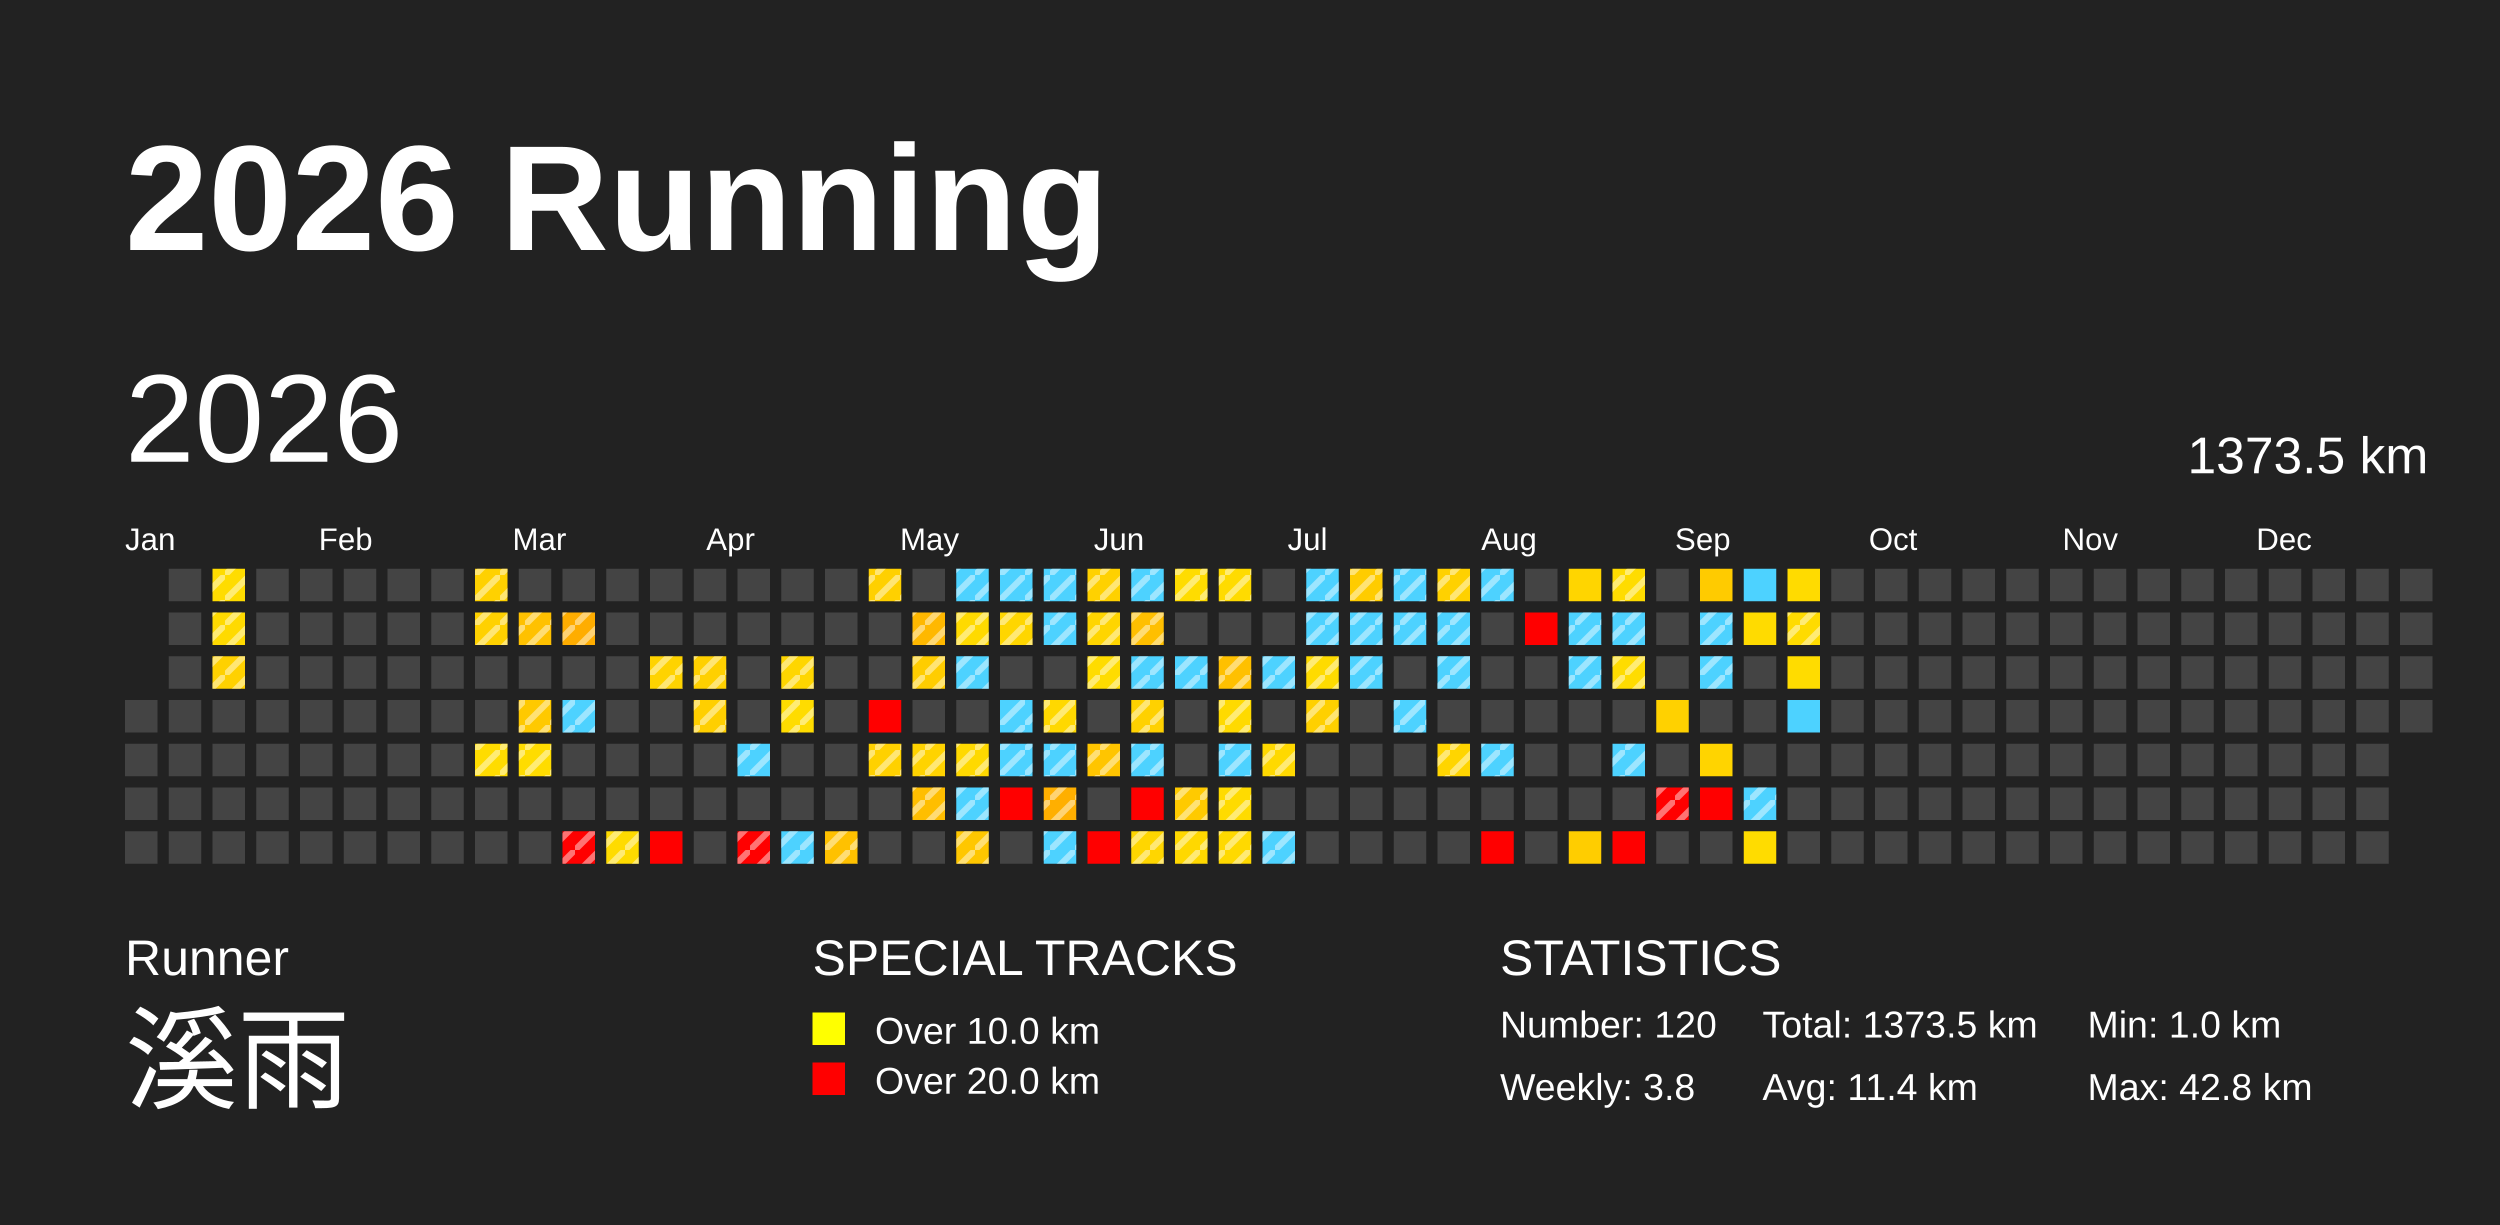
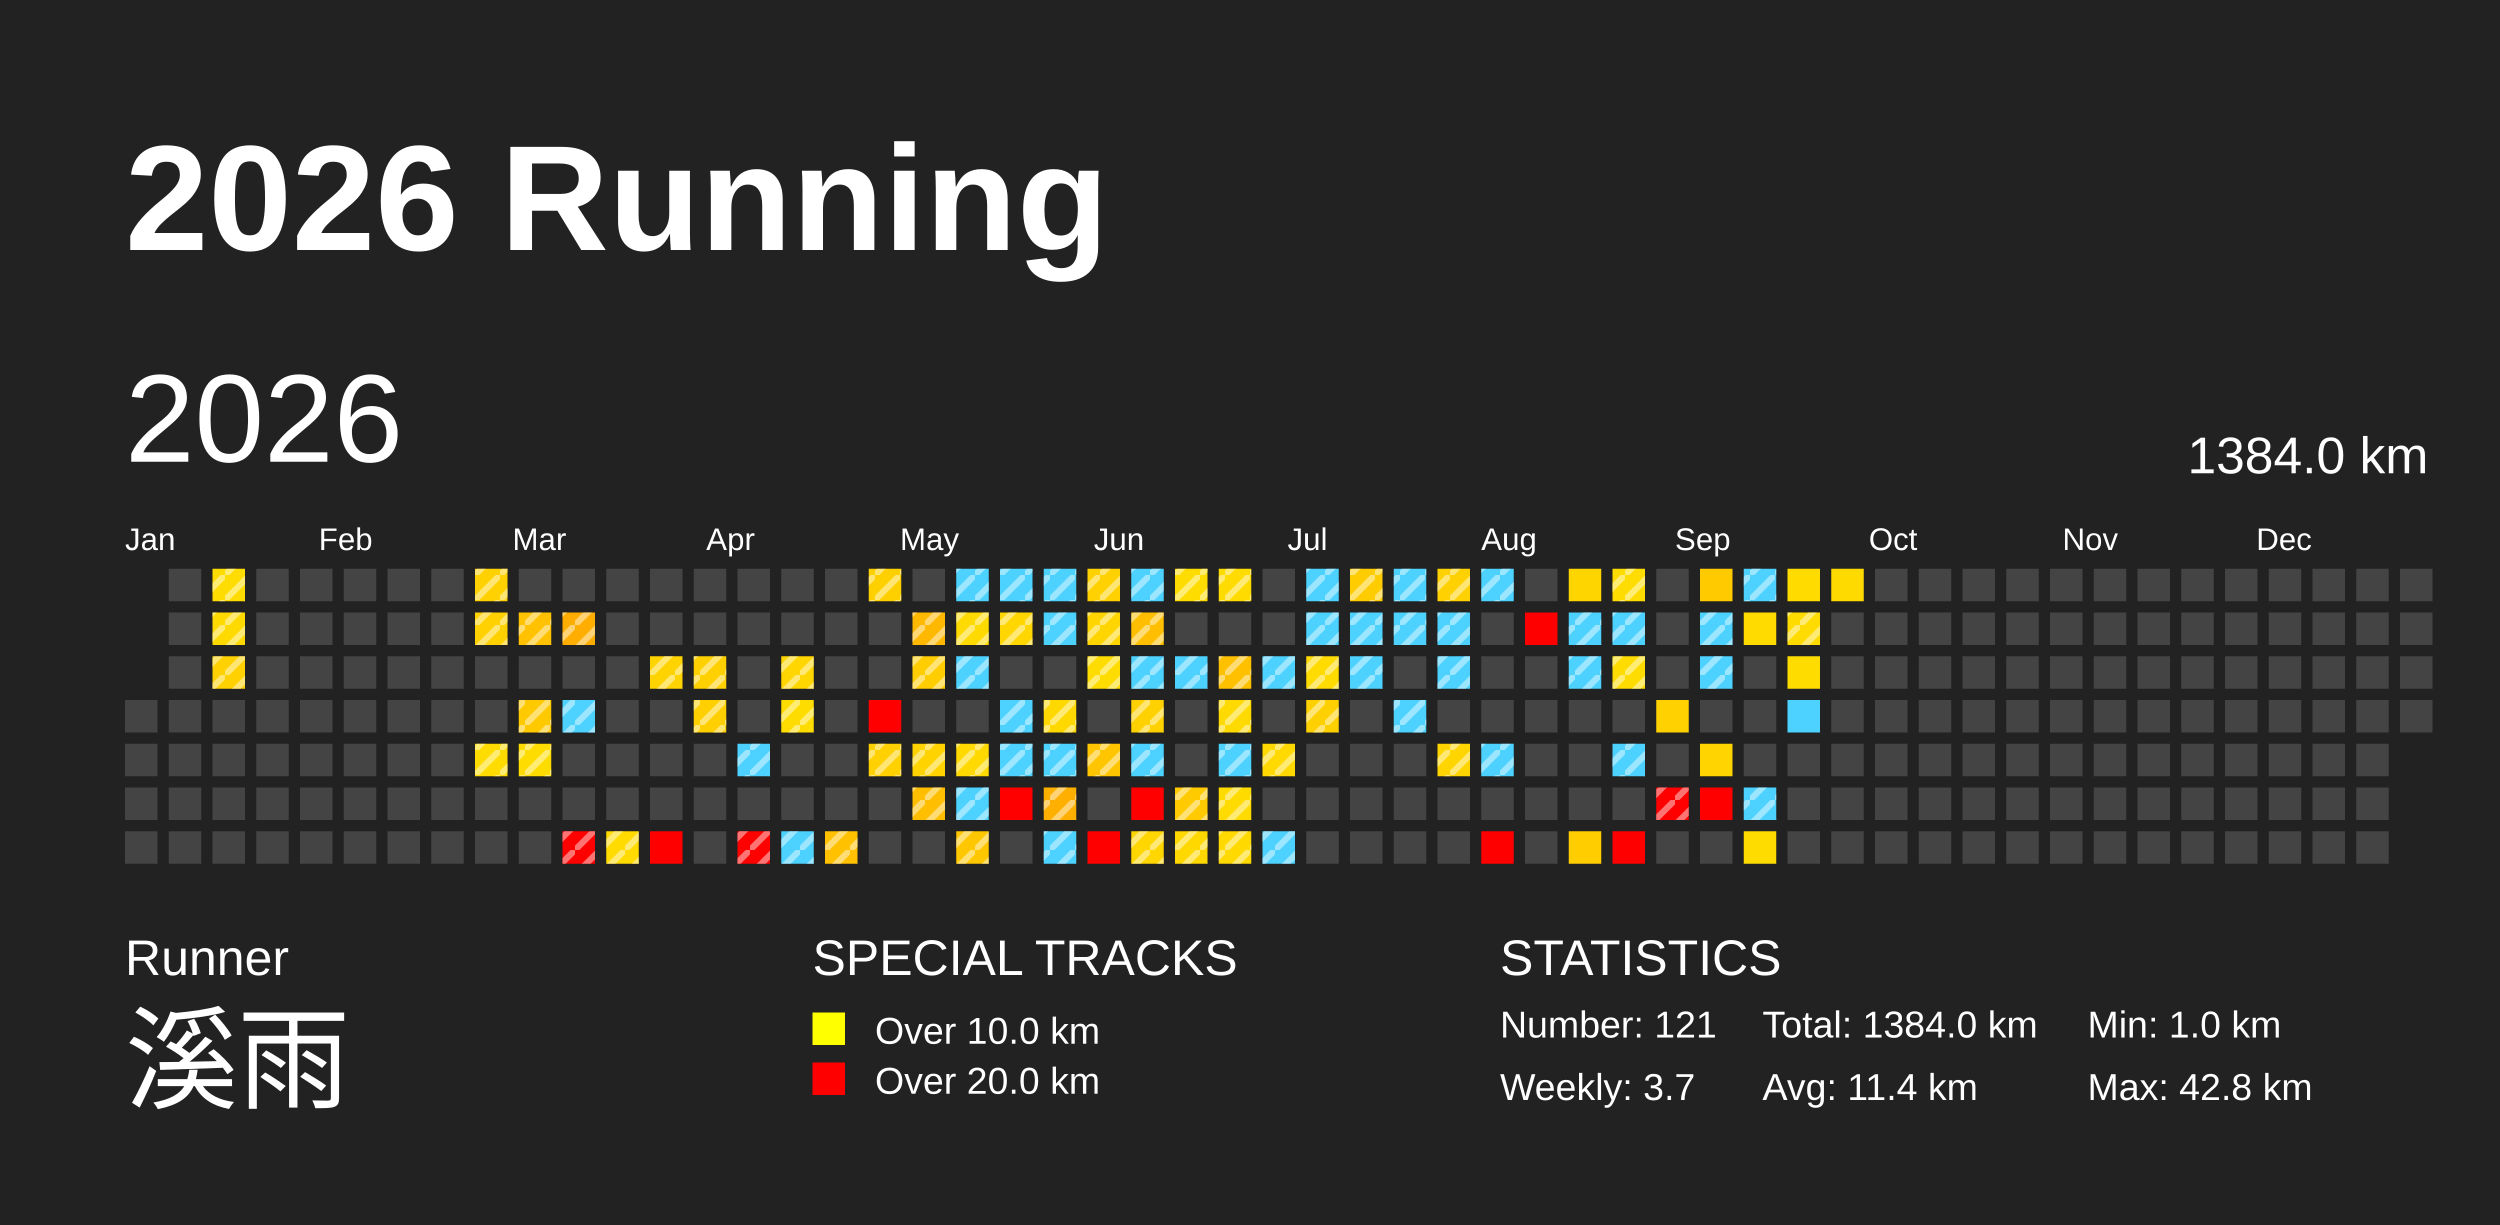
<svg xmlns="http://www.w3.org/2000/svg" baseProfile="full" height="98mm" version="1.1" viewBox="0,0,200,98" width="200mm">
  <defs>
    <pattern height="2" id="indoor-stripe" patternUnits="userSpaceOnUse" width="2">
      <line stroke="white" stroke-opacity="0.45" stroke-width="0.5" x1="0" x2="2" y1="2" y2="0" />
    </pattern>
  </defs>
  <rect fill="#222222" height="98" width="200" x="0" y="0" />
  <text fill="#FFFFFF" style="font-size:12px; font-family:Arial; font-weight:bold;" x="10" y="20">2026 Running</text>
  <text fill="#FFFFFF" style="font-size:4px; font-family:Arial" x="10" y="78">Runner</text>
  <text fill="#FFFFFF" style="font-size:9px; font-family:Arial" x="10" y="88">溪雨</text>
  <text fill="#FFFFFF" style="font-size:4px; font-family:Arial" x="65" y="78">SPECIAL TRACKS</text>
  <rect fill="yellow" height="2.6" width="2.6" x="65" y="81" />
  <text fill="#FFFFFF" style="font-size:3px; font-family:Arial" x="70" y="83.5">Over 10.0 km</text>
  <rect fill="red" height="2.6" width="2.6" x="65" y="85" />
  <text fill="#FFFFFF" style="font-size:3px; font-family:Arial" x="70" y="87.5">Over 20.0 km</text>
  <text fill="#FFFFFF" style="font-size:4px; font-family:Arial" x="120" y="78">STATISTICS</text>
-   <text fill="#FFFFFF" style="font-size:3px; font-family:Arial" x="120" y="83">Number: 120</text>
-   <text fill="#FFFFFF" style="font-size:3px; font-family:Arial" x="120" y="88">Weekly: 3.8</text>
-   <text fill="#FFFFFF" style="font-size:3px; font-family:Arial" x="141" y="83">Total: 1373.5 km</text>
+   <text fill="#FFFFFF" style="font-size:3px; font-family:Arial" x="120" y="83">Number: 121</text>
+   <text fill="#FFFFFF" style="font-size:3px; font-family:Arial" x="120" y="88">Weekly: 3.7</text>
+   <text fill="#FFFFFF" style="font-size:3px; font-family:Arial" x="141" y="83">Total: 1384.0 km</text>
  <text fill="#FFFFFF" style="font-size:3px; font-family:Arial" x="141" y="88">Avg: 11.4 km</text>
  <text fill="#FFFFFF" style="font-size:3px; font-family:Arial" x="167" y="83">Min: 1.0 km</text>
  <text fill="#FFFFFF" style="font-size:3px; font-family:Arial" x="167" y="88">Max: 42.8 km</text>
  <text dominant-baseline="hanging" fill="#FFFFFF" style="font-size:10.0px; font-family:Arial;" x="10" y="30">2026</text>
-   <text dominant-baseline="hanging" fill="#FFFFFF" style="font-size:4.125px; font-family:Arial;" x="175" y="35">1373.5 km</text>
+   <text dominant-baseline="hanging" fill="#FFFFFF" style="font-size:4.125px; font-family:Arial;" x="175" y="35">1384.0 km</text>
  <text fill="#FFFFFF" style="font-size:2.5px; font-family:Arial" x="10.0" y="44">Jan</text>
  <text fill="#FFFFFF" style="font-size:2.5px; font-family:Arial" x="25.5" y="44">Feb</text>
  <text fill="#FFFFFF" style="font-size:2.5px; font-family:Arial" x="41.0" y="44">Mar</text>
  <text fill="#FFFFFF" style="font-size:2.5px; font-family:Arial" x="56.5" y="44">Apr</text>
  <text fill="#FFFFFF" style="font-size:2.5px; font-family:Arial" x="72.0" y="44">May</text>
  <text fill="#FFFFFF" style="font-size:2.5px; font-family:Arial" x="87.5" y="44">Jun</text>
  <text fill="#FFFFFF" style="font-size:2.5px; font-family:Arial" x="103.0" y="44">Jul</text>
  <text fill="#FFFFFF" style="font-size:2.5px; font-family:Arial" x="118.5" y="44">Aug</text>
  <text fill="#FFFFFF" style="font-size:2.5px; font-family:Arial" x="134.0" y="44">Sep</text>
  <text fill="#FFFFFF" style="font-size:2.5px; font-family:Arial" x="149.5" y="44">Oct</text>
  <text fill="#FFFFFF" style="font-size:2.5px; font-family:Arial" x="165.0" y="44">Nov</text>
  <text fill="#FFFFFF" style="font-size:2.5px; font-family:Arial" x="180.5" y="44">Dec</text>
  <rect fill="#444444" height="2.6" width="2.6" x="10.0" y="56.0" />
  <rect fill="#444444" height="2.6" width="2.6" x="10.0" y="59.5" />
  <rect fill="#444444" height="2.6" width="2.6" x="10.0" y="63.0" />
  <rect fill="#444444" height="2.6" width="2.6" x="10.0" y="66.5" />
  <rect fill="#444444" height="2.6" width="2.6" x="13.5" y="45.5" />
  <rect fill="#444444" height="2.6" width="2.6" x="13.5" y="49.0" />
  <rect fill="#444444" height="2.6" width="2.6" x="13.5" y="52.5" />
  <rect fill="#444444" height="2.6" width="2.6" x="13.5" y="56.0" />
  <rect fill="#444444" height="2.6" width="2.6" x="13.5" y="59.5" />
  <rect fill="#444444" height="2.6" width="2.6" x="13.5" y="63.0" />
  <rect fill="#444444" height="2.6" width="2.6" x="13.5" y="66.5" />
  <rect fill="#ffdc00" height="2.6" width="2.6" x="17.0" y="45.5" />
  <rect fill="url(#indoor-stripe)" height="2.6" style="pointer-events: none;" width="2.6" x="17.0" y="45.5" />
  <rect fill="#ffda00" height="2.6" width="2.6" x="17.0" y="49.0" />
  <rect fill="url(#indoor-stripe)" height="2.6" style="pointer-events: none;" width="2.6" x="17.0" y="49.0" />
  <rect fill="#ffd100" height="2.6" width="2.6" x="17.0" y="52.5" />
  <rect fill="url(#indoor-stripe)" height="2.6" style="pointer-events: none;" width="2.6" x="17.0" y="52.5" />
  <rect fill="#444444" height="2.6" width="2.6" x="17.0" y="56.0" />
  <rect fill="#444444" height="2.6" width="2.6" x="17.0" y="59.5" />
  <rect fill="#444444" height="2.6" width="2.6" x="17.0" y="63.0" />
  <rect fill="#444444" height="2.6" width="2.6" x="17.0" y="66.5" />
  <rect fill="#444444" height="2.6" width="2.6" x="20.5" y="45.5" />
  <rect fill="#444444" height="2.6" width="2.6" x="20.5" y="49.0" />
  <rect fill="#444444" height="2.6" width="2.6" x="20.5" y="52.5" />
  <rect fill="#444444" height="2.6" width="2.6" x="20.5" y="56.0" />
  <rect fill="#444444" height="2.6" width="2.6" x="20.5" y="59.5" />
  <rect fill="#444444" height="2.6" width="2.6" x="20.5" y="63.0" />
  <rect fill="#444444" height="2.6" width="2.6" x="20.5" y="66.5" />
  <rect fill="#444444" height="2.6" width="2.6" x="24.0" y="45.5" />
  <rect fill="#444444" height="2.6" width="2.6" x="24.0" y="49.0" />
  <rect fill="#444444" height="2.6" width="2.6" x="24.0" y="52.5" />
  <rect fill="#444444" height="2.6" width="2.6" x="24.0" y="56.0" />
  <rect fill="#444444" height="2.6" width="2.6" x="24.0" y="59.5" />
  <rect fill="#444444" height="2.6" width="2.6" x="24.0" y="63.0" />
  <rect fill="#444444" height="2.6" width="2.6" x="24.0" y="66.5" />
  <rect fill="#444444" height="2.6" width="2.6" x="27.5" y="45.5" />
  <rect fill="#444444" height="2.6" width="2.6" x="27.5" y="49.0" />
  <rect fill="#444444" height="2.6" width="2.6" x="27.5" y="52.5" />
  <rect fill="#444444" height="2.6" width="2.6" x="27.5" y="56.0" />
  <rect fill="#444444" height="2.6" width="2.6" x="27.5" y="59.5" />
  <rect fill="#444444" height="2.6" width="2.6" x="27.5" y="63.0" />
  <rect fill="#444444" height="2.6" width="2.6" x="27.5" y="66.5" />
  <rect fill="#444444" height="2.6" width="2.6" x="31.0" y="45.5" />
  <rect fill="#444444" height="2.6" width="2.6" x="31.0" y="49.0" />
  <rect fill="#444444" height="2.6" width="2.6" x="31.0" y="52.5" />
  <rect fill="#444444" height="2.6" width="2.6" x="31.0" y="56.0" />
  <rect fill="#444444" height="2.6" width="2.6" x="31.0" y="59.5" />
  <rect fill="#444444" height="2.6" width="2.6" x="31.0" y="63.0" />
  <rect fill="#444444" height="2.6" width="2.6" x="31.0" y="66.5" />
  <rect fill="#444444" height="2.6" width="2.6" x="34.5" y="45.5" />
  <rect fill="#444444" height="2.6" width="2.6" x="34.5" y="49.0" />
  <rect fill="#444444" height="2.6" width="2.6" x="34.5" y="52.5" />
  <rect fill="#444444" height="2.6" width="2.6" x="34.5" y="56.0" />
  <rect fill="#444444" height="2.6" width="2.6" x="34.5" y="59.5" />
  <rect fill="#444444" height="2.6" width="2.6" x="34.5" y="63.0" />
  <rect fill="#444444" height="2.6" width="2.6" x="34.5" y="66.5" />
  <rect fill="#ffd100" height="2.6" width="2.6" x="38.0" y="45.5" />
  <rect fill="url(#indoor-stripe)" height="2.6" style="pointer-events: none;" width="2.6" x="38.0" y="45.5" />
  <rect fill="#ffd100" height="2.6" width="2.6" x="38.0" y="49.0" />
  <rect fill="url(#indoor-stripe)" height="2.6" style="pointer-events: none;" width="2.6" x="38.0" y="49.0" />
  <rect fill="#444444" height="2.6" width="2.6" x="38.0" y="52.5" />
  <rect fill="#444444" height="2.6" width="2.6" x="38.0" y="56.0" />
  <rect fill="#ffdc00" height="2.6" width="2.6" x="38.0" y="59.5" />
  <rect fill="url(#indoor-stripe)" height="2.6" style="pointer-events: none;" width="2.6" x="38.0" y="59.5" />
  <rect fill="#444444" height="2.6" width="2.6" x="38.0" y="63.0" />
  <rect fill="#444444" height="2.6" width="2.6" x="38.0" y="66.5" />
  <rect fill="#444444" height="2.6" width="2.6" x="41.5" y="45.5" />
  <rect fill="#ffc100" height="2.6" width="2.6" x="41.5" y="49.0" />
  <rect fill="url(#indoor-stripe)" height="2.6" style="pointer-events: none;" width="2.6" x="41.5" y="49.0" />
  <rect fill="#444444" height="2.6" width="2.6" x="41.5" y="52.5" />
  <rect fill="#ffc900" height="2.6" width="2.6" x="41.5" y="56.0" />
  <rect fill="url(#indoor-stripe)" height="2.6" style="pointer-events: none;" width="2.6" x="41.5" y="56.0" />
  <rect fill="#ffdc00" height="2.6" width="2.6" x="41.5" y="59.5" />
  <rect fill="url(#indoor-stripe)" height="2.6" style="pointer-events: none;" width="2.6" x="41.5" y="59.5" />
  <rect fill="#444444" height="2.6" width="2.6" x="41.5" y="63.0" />
  <rect fill="#444444" height="2.6" width="2.6" x="41.5" y="66.5" />
  <rect fill="#444444" height="2.6" width="2.6" x="45.0" y="45.5" />
  <rect fill="#ffad00" height="2.6" width="2.6" x="45.0" y="49.0" />
  <rect fill="url(#indoor-stripe)" height="2.6" style="pointer-events: none;" width="2.6" x="45.0" y="49.0" />
  <rect fill="#444444" height="2.6" width="2.6" x="45.0" y="52.5" />
  <rect fill="#4dd2ff" height="2.6" width="2.6" x="45.0" y="56.0" />
  <rect fill="url(#indoor-stripe)" height="2.6" style="pointer-events: none;" width="2.6" x="45.0" y="56.0" />
  <rect fill="#444444" height="2.6" width="2.6" x="45.0" y="59.5" />
  <rect fill="#444444" height="2.6" width="2.6" x="45.0" y="63.0" />
  <rect fill="red" height="2.6" width="2.6" x="45.0" y="66.5" />
  <rect fill="url(#indoor-stripe)" height="2.6" style="pointer-events: none;" width="2.6" x="45.0" y="66.5" />
  <rect fill="#444444" height="2.6" width="2.6" x="48.5" y="45.5" />
  <rect fill="#444444" height="2.6" width="2.6" x="48.5" y="49.0" />
  <rect fill="#444444" height="2.6" width="2.6" x="48.5" y="52.5" />
  <rect fill="#444444" height="2.6" width="2.6" x="48.5" y="56.0" />
  <rect fill="#444444" height="2.6" width="2.6" x="48.5" y="59.5" />
  <rect fill="#444444" height="2.6" width="2.6" x="48.5" y="63.0" />
  <rect fill="#ffdb00" height="2.6" width="2.6" x="48.5" y="66.5" />
  <rect fill="url(#indoor-stripe)" height="2.6" style="pointer-events: none;" width="2.6" x="48.5" y="66.5" />
  <rect fill="#444444" height="2.6" width="2.6" x="52.0" y="45.5" />
  <rect fill="#444444" height="2.6" width="2.6" x="52.0" y="49.0" />
  <rect fill="#ffd300" height="2.6" width="2.6" x="52.0" y="52.5" />
  <rect fill="url(#indoor-stripe)" height="2.6" style="pointer-events: none;" width="2.6" x="52.0" y="52.5" />
  <rect fill="#444444" height="2.6" width="2.6" x="52.0" y="56.0" />
  <rect fill="#444444" height="2.6" width="2.6" x="52.0" y="59.5" />
  <rect fill="#444444" height="2.6" width="2.6" x="52.0" y="63.0" />
  <rect fill="red" height="2.6" width="2.6" x="52.0" y="66.5" />
  <rect fill="#444444" height="2.6" width="2.6" x="55.5" y="45.5" />
  <rect fill="#444444" height="2.6" width="2.6" x="55.5" y="49.0" />
  <rect fill="#ffd000" height="2.6" width="2.6" x="55.5" y="52.5" />
  <rect fill="url(#indoor-stripe)" height="2.6" style="pointer-events: none;" width="2.6" x="55.5" y="52.5" />
  <rect fill="#ffcf00" height="2.6" width="2.6" x="55.5" y="56.0" />
  <rect fill="url(#indoor-stripe)" height="2.6" style="pointer-events: none;" width="2.6" x="55.5" y="56.0" />
  <rect fill="#444444" height="2.6" width="2.6" x="55.5" y="59.5" />
  <rect fill="#444444" height="2.6" width="2.6" x="55.5" y="63.0" />
  <rect fill="#444444" height="2.6" width="2.6" x="55.5" y="66.5" />
  <rect fill="#444444" height="2.6" width="2.6" x="59.0" y="45.5" />
  <rect fill="#444444" height="2.6" width="2.6" x="59.0" y="49.0" />
  <rect fill="#444444" height="2.6" width="2.6" x="59.0" y="52.5" />
  <rect fill="#444444" height="2.6" width="2.6" x="59.0" y="56.0" />
  <rect fill="#4dd2ff" height="2.6" width="2.6" x="59.0" y="59.5" />
  <rect fill="url(#indoor-stripe)" height="2.6" style="pointer-events: none;" width="2.6" x="59.0" y="59.5" />
  <rect fill="#444444" height="2.6" width="2.6" x="59.0" y="63.0" />
  <rect fill="red" height="2.6" width="2.6" x="59.0" y="66.5" />
  <rect fill="url(#indoor-stripe)" height="2.6" style="pointer-events: none;" width="2.6" x="59.0" y="66.5" />
  <rect fill="#444444" height="2.6" width="2.6" x="62.5" y="45.5" />
  <rect fill="#444444" height="2.6" width="2.6" x="62.5" y="49.0" />
  <rect fill="#ffd600" height="2.6" width="2.6" x="62.5" y="52.5" />
  <rect fill="url(#indoor-stripe)" height="2.6" style="pointer-events: none;" width="2.6" x="62.5" y="52.5" />
  <rect fill="#ffdc00" height="2.6" width="2.6" x="62.5" y="56.0" />
  <rect fill="url(#indoor-stripe)" height="2.6" style="pointer-events: none;" width="2.6" x="62.5" y="56.0" />
  <rect fill="#444444" height="2.6" width="2.6" x="62.5" y="59.5" />
  <rect fill="#444444" height="2.6" width="2.6" x="62.5" y="63.0" />
  <rect fill="#4dd2ff" height="2.6" width="2.6" x="62.5" y="66.5" />
  <rect fill="url(#indoor-stripe)" height="2.6" style="pointer-events: none;" width="2.6" x="62.5" y="66.5" />
  <rect fill="#444444" height="2.6" width="2.6" x="66.0" y="45.5" />
  <rect fill="#444444" height="2.6" width="2.6" x="66.0" y="49.0" />
  <rect fill="#444444" height="2.6" width="2.6" x="66.0" y="52.5" />
  <rect fill="#444444" height="2.6" width="2.6" x="66.0" y="56.0" />
  <rect fill="#444444" height="2.6" width="2.6" x="66.0" y="59.5" />
  <rect fill="#444444" height="2.6" width="2.6" x="66.0" y="63.0" />
  <rect fill="#ffc100" height="2.6" width="2.6" x="66.0" y="66.5" />
  <rect fill="url(#indoor-stripe)" height="2.6" style="pointer-events: none;" width="2.6" x="66.0" y="66.5" />
  <rect fill="#ffd000" height="2.6" width="2.6" x="69.5" y="45.5" />
  <rect fill="url(#indoor-stripe)" height="2.6" style="pointer-events: none;" width="2.6" x="69.5" y="45.5" />
  <rect fill="#444444" height="2.6" width="2.6" x="69.5" y="49.0" />
  <rect fill="#444444" height="2.6" width="2.6" x="69.5" y="52.5" />
  <rect fill="red" height="2.6" width="2.6" x="69.5" y="56.0" />
  <rect fill="#ffd100" height="2.6" width="2.6" x="69.5" y="59.5" />
  <rect fill="url(#indoor-stripe)" height="2.6" style="pointer-events: none;" width="2.6" x="69.5" y="59.5" />
  <rect fill="#444444" height="2.6" width="2.6" x="69.5" y="63.0" />
  <rect fill="#444444" height="2.6" width="2.6" x="69.5" y="66.5" />
  <rect fill="#444444" height="2.6" width="2.6" x="73.0" y="45.5" />
  <rect fill="#ffb800" height="2.6" width="2.6" x="73.0" y="49.0" />
  <rect fill="url(#indoor-stripe)" height="2.6" style="pointer-events: none;" width="2.6" x="73.0" y="49.0" />
  <rect fill="#ffcd00" height="2.6" width="2.6" x="73.0" y="52.5" />
  <rect fill="url(#indoor-stripe)" height="2.6" style="pointer-events: none;" width="2.6" x="73.0" y="52.5" />
  <rect fill="#444444" height="2.6" width="2.6" x="73.0" y="56.0" />
  <rect fill="#ffd300" height="2.6" width="2.6" x="73.0" y="59.5" />
  <rect fill="url(#indoor-stripe)" height="2.6" style="pointer-events: none;" width="2.6" x="73.0" y="59.5" />
  <rect fill="#ffbe00" height="2.6" width="2.6" x="73.0" y="63.0" />
  <rect fill="url(#indoor-stripe)" height="2.6" style="pointer-events: none;" width="2.6" x="73.0" y="63.0" />
  <rect fill="#444444" height="2.6" width="2.6" x="73.0" y="66.5" />
  <rect fill="#4dd2ff" height="2.6" width="2.6" x="76.5" y="45.5" />
  <rect fill="url(#indoor-stripe)" height="2.6" style="pointer-events: none;" width="2.6" x="76.5" y="45.5" />
  <rect fill="#ffda00" height="2.6" width="2.6" x="76.5" y="49.0" />
  <rect fill="url(#indoor-stripe)" height="2.6" style="pointer-events: none;" width="2.6" x="76.5" y="49.0" />
  <rect fill="#4dd2ff" height="2.6" width="2.6" x="76.5" y="52.5" />
  <rect fill="url(#indoor-stripe)" height="2.6" style="pointer-events: none;" width="2.6" x="76.5" y="52.5" />
  <rect fill="#444444" height="2.6" width="2.6" x="76.5" y="56.0" />
  <rect fill="#ffd900" height="2.6" width="2.6" x="76.5" y="59.5" />
  <rect fill="url(#indoor-stripe)" height="2.6" style="pointer-events: none;" width="2.6" x="76.5" y="59.5" />
  <rect fill="#4dd2ff" height="2.6" width="2.6" x="76.5" y="63.0" />
  <rect fill="url(#indoor-stripe)" height="2.6" style="pointer-events: none;" width="2.6" x="76.5" y="63.0" />
  <rect fill="#ffc700" height="2.6" width="2.6" x="76.5" y="66.5" />
  <rect fill="url(#indoor-stripe)" height="2.6" style="pointer-events: none;" width="2.6" x="76.5" y="66.5" />
  <rect fill="#4dd2ff" height="2.6" width="2.6" x="80.0" y="45.5" />
  <rect fill="url(#indoor-stripe)" height="2.6" style="pointer-events: none;" width="2.6" x="80.0" y="45.5" />
  <rect fill="#ffd600" height="2.6" width="2.6" x="80.0" y="49.0" />
  <rect fill="url(#indoor-stripe)" height="2.6" style="pointer-events: none;" width="2.6" x="80.0" y="49.0" />
  <rect fill="#444444" height="2.6" width="2.6" x="80.0" y="52.5" />
  <rect fill="#4dd2ff" height="2.6" width="2.6" x="80.0" y="56.0" />
  <rect fill="url(#indoor-stripe)" height="2.6" style="pointer-events: none;" width="2.6" x="80.0" y="56.0" />
  <rect fill="#4dd2ff" height="2.6" width="2.6" x="80.0" y="59.5" />
  <rect fill="url(#indoor-stripe)" height="2.6" style="pointer-events: none;" width="2.6" x="80.0" y="59.5" />
  <rect fill="red" height="2.6" width="2.6" x="80.0" y="63.0" />
  <rect fill="#444444" height="2.6" width="2.6" x="80.0" y="66.5" />
  <rect fill="#4dd2ff" height="2.6" width="2.6" x="83.5" y="45.5" />
  <rect fill="url(#indoor-stripe)" height="2.6" style="pointer-events: none;" width="2.6" x="83.5" y="45.5" />
  <rect fill="#4dd2ff" height="2.6" width="2.6" x="83.5" y="49.0" />
  <rect fill="url(#indoor-stripe)" height="2.6" style="pointer-events: none;" width="2.6" x="83.5" y="49.0" />
  <rect fill="#444444" height="2.6" width="2.6" x="83.5" y="52.5" />
  <rect fill="#ffd800" height="2.6" width="2.6" x="83.5" y="56.0" />
  <rect fill="url(#indoor-stripe)" height="2.6" style="pointer-events: none;" width="2.6" x="83.5" y="56.0" />
  <rect fill="#4dd2ff" height="2.6" width="2.6" x="83.5" y="59.5" />
  <rect fill="url(#indoor-stripe)" height="2.6" style="pointer-events: none;" width="2.6" x="83.5" y="59.5" />
  <rect fill="#ffaf00" height="2.6" width="2.6" x="83.5" y="63.0" />
  <rect fill="url(#indoor-stripe)" height="2.6" style="pointer-events: none;" width="2.6" x="83.5" y="63.0" />
  <rect fill="#4dd2ff" height="2.6" width="2.6" x="83.5" y="66.5" />
  <rect fill="url(#indoor-stripe)" height="2.6" style="pointer-events: none;" width="2.6" x="83.5" y="66.5" />
  <rect fill="#ffd100" height="2.6" width="2.6" x="87.0" y="45.5" />
  <rect fill="url(#indoor-stripe)" height="2.6" style="pointer-events: none;" width="2.6" x="87.0" y="45.5" />
  <rect fill="#ffd500" height="2.6" width="2.6" x="87.0" y="49.0" />
  <rect fill="url(#indoor-stripe)" height="2.6" style="pointer-events: none;" width="2.6" x="87.0" y="49.0" />
  <rect fill="#ffdc00" height="2.6" width="2.6" x="87.0" y="52.5" />
  <rect fill="url(#indoor-stripe)" height="2.6" style="pointer-events: none;" width="2.6" x="87.0" y="52.5" />
  <rect fill="#444444" height="2.6" width="2.6" x="87.0" y="56.0" />
  <rect fill="#ffc500" height="2.6" width="2.6" x="87.0" y="59.5" />
  <rect fill="url(#indoor-stripe)" height="2.6" style="pointer-events: none;" width="2.6" x="87.0" y="59.5" />
  <rect fill="#444444" height="2.6" width="2.6" x="87.0" y="63.0" />
  <rect fill="red" height="2.6" width="2.6" x="87.0" y="66.5" />
  <rect fill="#4dd2ff" height="2.6" width="2.6" x="90.5" y="45.5" />
  <rect fill="url(#indoor-stripe)" height="2.6" style="pointer-events: none;" width="2.6" x="90.5" y="45.5" />
  <rect fill="#ffbf00" height="2.6" width="2.6" x="90.5" y="49.0" />
  <rect fill="url(#indoor-stripe)" height="2.6" style="pointer-events: none;" width="2.6" x="90.5" y="49.0" />
  <rect fill="#4dd2ff" height="2.6" width="2.6" x="90.5" y="52.5" />
  <rect fill="url(#indoor-stripe)" height="2.6" style="pointer-events: none;" width="2.6" x="90.5" y="52.5" />
  <rect fill="#ffd100" height="2.6" width="2.6" x="90.5" y="56.0" />
  <rect fill="url(#indoor-stripe)" height="2.6" style="pointer-events: none;" width="2.6" x="90.5" y="56.0" />
  <rect fill="#4dd2ff" height="2.6" width="2.6" x="90.5" y="59.5" />
  <rect fill="url(#indoor-stripe)" height="2.6" style="pointer-events: none;" width="2.6" x="90.5" y="59.5" />
  <rect fill="red" height="2.6" width="2.6" x="90.5" y="63.0" />
  <rect fill="#ffd600" height="2.6" width="2.6" x="90.5" y="66.5" />
  <rect fill="url(#indoor-stripe)" height="2.6" style="pointer-events: none;" width="2.6" x="90.5" y="66.5" />
  <rect fill="#ffdc00" height="2.6" width="2.6" x="94.0" y="45.5" />
  <rect fill="url(#indoor-stripe)" height="2.6" style="pointer-events: none;" width="2.6" x="94.0" y="45.5" />
  <rect fill="#444444" height="2.6" width="2.6" x="94.0" y="49.0" />
  <rect fill="#4dd2ff" height="2.6" width="2.6" x="94.0" y="52.5" />
  <rect fill="url(#indoor-stripe)" height="2.6" style="pointer-events: none;" width="2.6" x="94.0" y="52.5" />
  <rect fill="#444444" height="2.6" width="2.6" x="94.0" y="56.0" />
  <rect fill="#444444" height="2.6" width="2.6" x="94.0" y="59.5" />
  <rect fill="#ffca00" height="2.6" width="2.6" x="94.0" y="63.0" />
  <rect fill="url(#indoor-stripe)" height="2.6" style="pointer-events: none;" width="2.6" x="94.0" y="63.0" />
  <rect fill="#ffd800" height="2.6" width="2.6" x="94.0" y="66.5" />
  <rect fill="url(#indoor-stripe)" height="2.6" style="pointer-events: none;" width="2.6" x="94.0" y="66.5" />
  <rect fill="#ffdb00" height="2.6" width="2.6" x="97.5" y="45.5" />
  <rect fill="url(#indoor-stripe)" height="2.6" style="pointer-events: none;" width="2.6" x="97.5" y="45.5" />
  <rect fill="#444444" height="2.6" width="2.6" x="97.5" y="49.0" />
  <rect fill="#ffc000" height="2.6" width="2.6" x="97.5" y="52.5" />
  <rect fill="url(#indoor-stripe)" height="2.6" style="pointer-events: none;" width="2.6" x="97.5" y="52.5" />
  <rect fill="#ffda00" height="2.6" width="2.6" x="97.5" y="56.0" />
  <rect fill="url(#indoor-stripe)" height="2.6" style="pointer-events: none;" width="2.6" x="97.5" y="56.0" />
  <rect fill="#4dd2ff" height="2.6" width="2.6" x="97.5" y="59.5" />
  <rect fill="url(#indoor-stripe)" height="2.6" style="pointer-events: none;" width="2.6" x="97.5" y="59.5" />
  <rect fill="#ffdb00" height="2.6" width="2.6" x="97.5" y="63.0" />
  <rect fill="url(#indoor-stripe)" height="2.6" style="pointer-events: none;" width="2.6" x="97.5" y="63.0" />
  <rect fill="#ffd900" height="2.6" width="2.6" x="97.5" y="66.5" />
  <rect fill="url(#indoor-stripe)" height="2.6" style="pointer-events: none;" width="2.6" x="97.5" y="66.5" />
  <rect fill="#444444" height="2.6" width="2.6" x="101.0" y="45.5" />
  <rect fill="#444444" height="2.6" width="2.6" x="101.0" y="49.0" />
  <rect fill="#4dd2ff" height="2.6" width="2.6" x="101.0" y="52.5" />
  <rect fill="url(#indoor-stripe)" height="2.6" style="pointer-events: none;" width="2.6" x="101.0" y="52.5" />
  <rect fill="#444444" height="2.6" width="2.6" x="101.0" y="56.0" />
  <rect fill="#ffd900" height="2.6" width="2.6" x="101.0" y="59.5" />
  <rect fill="url(#indoor-stripe)" height="2.6" style="pointer-events: none;" width="2.6" x="101.0" y="59.5" />
  <rect fill="#444444" height="2.6" width="2.6" x="101.0" y="63.0" />
  <rect fill="#4dd2ff" height="2.6" width="2.6" x="101.0" y="66.5" />
  <rect fill="url(#indoor-stripe)" height="2.6" style="pointer-events: none;" width="2.6" x="101.0" y="66.5" />
  <rect fill="#4dd2ff" height="2.6" width="2.6" x="104.5" y="45.5" />
  <rect fill="url(#indoor-stripe)" height="2.6" style="pointer-events: none;" width="2.6" x="104.5" y="45.5" />
  <rect fill="#4dd2ff" height="2.6" width="2.6" x="104.5" y="49.0" />
  <rect fill="url(#indoor-stripe)" height="2.6" style="pointer-events: none;" width="2.6" x="104.5" y="49.0" />
  <rect fill="#ffdb00" height="2.6" width="2.6" x="104.5" y="52.5" />
  <rect fill="url(#indoor-stripe)" height="2.6" style="pointer-events: none;" width="2.6" x="104.5" y="52.5" />
  <rect fill="#ffd000" height="2.6" width="2.6" x="104.5" y="56.0" />
  <rect fill="url(#indoor-stripe)" height="2.6" style="pointer-events: none;" width="2.6" x="104.5" y="56.0" />
  <rect fill="#444444" height="2.6" width="2.6" x="104.5" y="59.5" />
  <rect fill="#444444" height="2.6" width="2.6" x="104.5" y="63.0" />
  <rect fill="#444444" height="2.6" width="2.6" x="104.5" y="66.5" />
  <rect fill="#ffcc00" height="2.6" width="2.6" x="108.0" y="45.5" />
  <rect fill="url(#indoor-stripe)" height="2.6" style="pointer-events: none;" width="2.6" x="108.0" y="45.5" />
  <rect fill="#4dd2ff" height="2.6" width="2.6" x="108.0" y="49.0" />
  <rect fill="url(#indoor-stripe)" height="2.6" style="pointer-events: none;" width="2.6" x="108.0" y="49.0" />
  <rect fill="#4dd2ff" height="2.6" width="2.6" x="108.0" y="52.5" />
  <rect fill="url(#indoor-stripe)" height="2.6" style="pointer-events: none;" width="2.6" x="108.0" y="52.5" />
  <rect fill="#444444" height="2.6" width="2.6" x="108.0" y="56.0" />
  <rect fill="#444444" height="2.6" width="2.6" x="108.0" y="59.5" />
  <rect fill="#444444" height="2.6" width="2.6" x="108.0" y="63.0" />
  <rect fill="#444444" height="2.6" width="2.6" x="108.0" y="66.5" />
  <rect fill="#4dd2ff" height="2.6" width="2.6" x="111.5" y="45.5" />
  <rect fill="url(#indoor-stripe)" height="2.6" style="pointer-events: none;" width="2.6" x="111.5" y="45.5" />
  <rect fill="#4dd2ff" height="2.6" width="2.6" x="111.5" y="49.0" />
  <rect fill="url(#indoor-stripe)" height="2.6" style="pointer-events: none;" width="2.6" x="111.5" y="49.0" />
  <rect fill="#444444" height="2.6" width="2.6" x="111.5" y="52.5" />
  <rect fill="#4dd2ff" height="2.6" width="2.6" x="111.5" y="56.0" />
  <rect fill="url(#indoor-stripe)" height="2.6" style="pointer-events: none;" width="2.6" x="111.5" y="56.0" />
  <rect fill="#444444" height="2.6" width="2.6" x="111.5" y="59.5" />
  <rect fill="#444444" height="2.6" width="2.6" x="111.5" y="63.0" />
  <rect fill="#444444" height="2.6" width="2.6" x="111.5" y="66.5" />
  <rect fill="#ffd100" height="2.6" width="2.6" x="115.0" y="45.5" />
  <rect fill="url(#indoor-stripe)" height="2.6" style="pointer-events: none;" width="2.6" x="115.0" y="45.5" />
  <rect fill="#4dd2ff" height="2.6" width="2.6" x="115.0" y="49.0" />
  <rect fill="url(#indoor-stripe)" height="2.6" style="pointer-events: none;" width="2.6" x="115.0" y="49.0" />
  <rect fill="#4dd2ff" height="2.6" width="2.6" x="115.0" y="52.5" />
  <rect fill="url(#indoor-stripe)" height="2.6" style="pointer-events: none;" width="2.6" x="115.0" y="52.5" />
  <rect fill="#444444" height="2.6" width="2.6" x="115.0" y="56.0" />
  <rect fill="#ffd500" height="2.6" width="2.6" x="115.0" y="59.5" />
  <rect fill="url(#indoor-stripe)" height="2.6" style="pointer-events: none;" width="2.6" x="115.0" y="59.5" />
  <rect fill="#444444" height="2.6" width="2.6" x="115.0" y="63.0" />
  <rect fill="#444444" height="2.6" width="2.6" x="115.0" y="66.5" />
  <rect fill="#4dd2ff" height="2.6" width="2.6" x="118.5" y="45.5" />
  <rect fill="url(#indoor-stripe)" height="2.6" style="pointer-events: none;" width="2.6" x="118.5" y="45.5" />
  <rect fill="#444444" height="2.6" width="2.6" x="118.5" y="49.0" />
  <rect fill="#444444" height="2.6" width="2.6" x="118.5" y="52.5" />
  <rect fill="#444444" height="2.6" width="2.6" x="118.5" y="56.0" />
  <rect fill="#4dd2ff" height="2.6" width="2.6" x="118.5" y="59.5" />
  <rect fill="url(#indoor-stripe)" height="2.6" style="pointer-events: none;" width="2.6" x="118.5" y="59.5" />
  <rect fill="#444444" height="2.6" width="2.6" x="118.5" y="63.0" />
  <rect fill="red" height="2.6" width="2.6" x="118.5" y="66.5" />
  <rect fill="#444444" height="2.6" width="2.6" x="122.0" y="45.5" />
  <rect fill="red" height="2.6" width="2.6" x="122.0" y="49.0" />
  <rect fill="#444444" height="2.6" width="2.6" x="122.0" y="52.5" />
  <rect fill="#444444" height="2.6" width="2.6" x="122.0" y="56.0" />
  <rect fill="#444444" height="2.6" width="2.6" x="122.0" y="59.5" />
  <rect fill="#444444" height="2.6" width="2.6" x="122.0" y="63.0" />
  <rect fill="#444444" height="2.6" width="2.6" x="122.0" y="66.5" />
  <rect fill="#ffd500" height="2.6" width="2.6" x="125.5" y="45.5" />
  <rect fill="#4dd2ff" height="2.6" width="2.6" x="125.5" y="49.0" />
  <rect fill="url(#indoor-stripe)" height="2.6" style="pointer-events: none;" width="2.6" x="125.5" y="49.0" />
  <rect fill="#4dd2ff" height="2.6" width="2.6" x="125.5" y="52.5" />
  <rect fill="url(#indoor-stripe)" height="2.6" style="pointer-events: none;" width="2.6" x="125.5" y="52.5" />
  <rect fill="#444444" height="2.6" width="2.6" x="125.5" y="56.0" />
  <rect fill="#444444" height="2.6" width="2.6" x="125.5" y="59.5" />
  <rect fill="#444444" height="2.6" width="2.6" x="125.5" y="63.0" />
  <rect fill="#ffcd00" height="2.6" width="2.6" x="125.5" y="66.5" />
  <rect fill="#ffdc00" height="2.6" width="2.6" x="129.0" y="45.5" />
  <rect fill="url(#indoor-stripe)" height="2.6" style="pointer-events: none;" width="2.6" x="129.0" y="45.5" />
  <rect fill="#4dd2ff" height="2.6" width="2.6" x="129.0" y="49.0" />
  <rect fill="url(#indoor-stripe)" height="2.6" style="pointer-events: none;" width="2.6" x="129.0" y="49.0" />
  <rect fill="#ffdc00" height="2.6" width="2.6" x="129.0" y="52.5" />
  <rect fill="url(#indoor-stripe)" height="2.6" style="pointer-events: none;" width="2.6" x="129.0" y="52.5" />
  <rect fill="#444444" height="2.6" width="2.6" x="129.0" y="56.0" />
  <rect fill="#4dd2ff" height="2.6" width="2.6" x="129.0" y="59.5" />
  <rect fill="url(#indoor-stripe)" height="2.6" style="pointer-events: none;" width="2.6" x="129.0" y="59.5" />
  <rect fill="#444444" height="2.6" width="2.6" x="129.0" y="63.0" />
  <rect fill="red" height="2.6" width="2.6" x="129.0" y="66.5" />
  <rect fill="#444444" height="2.6" width="2.6" x="132.5" y="45.5" />
  <rect fill="#444444" height="2.6" width="2.6" x="132.5" y="49.0" />
  <rect fill="#444444" height="2.6" width="2.6" x="132.5" y="52.5" />
  <rect fill="#ffd100" height="2.6" width="2.6" x="132.5" y="56.0" />
  <rect fill="#444444" height="2.6" width="2.6" x="132.5" y="59.5" />
  <rect fill="red" height="2.6" width="2.6" x="132.5" y="63.0" />
  <rect fill="url(#indoor-stripe)" height="2.6" style="pointer-events: none;" width="2.6" x="132.5" y="63.0" />
  <rect fill="#444444" height="2.6" width="2.6" x="132.5" y="66.5" />
  <rect fill="#ffcb00" height="2.6" width="2.6" x="136.0" y="45.5" />
  <rect fill="#4dd2ff" height="2.6" width="2.6" x="136.0" y="49.0" />
  <rect fill="url(#indoor-stripe)" height="2.6" style="pointer-events: none;" width="2.6" x="136.0" y="49.0" />
  <rect fill="#4dd2ff" height="2.6" width="2.6" x="136.0" y="52.5" />
  <rect fill="url(#indoor-stripe)" height="2.6" style="pointer-events: none;" width="2.6" x="136.0" y="52.5" />
  <rect fill="#444444" height="2.6" width="2.6" x="136.0" y="56.0" />
  <rect fill="#ffd400" height="2.6" width="2.6" x="136.0" y="59.5" />
  <rect fill="red" height="2.6" width="2.6" x="136.0" y="63.0" />
  <rect fill="#444444" height="2.6" width="2.6" x="136.0" y="66.5" />
  <rect fill="#4dd2ff" height="2.6" width="2.6" x="139.5" y="45.5" />
+   <rect fill="url(#indoor-stripe)" height="2.6" style="pointer-events: none;" width="2.6" x="139.5" y="45.5" />
  <rect fill="#ffdb00" height="2.6" width="2.6" x="139.5" y="49.0" />
  <rect fill="#444444" height="2.6" width="2.6" x="139.5" y="52.5" />
  <rect fill="#444444" height="2.6" width="2.6" x="139.5" y="56.0" />
  <rect fill="#444444" height="2.6" width="2.6" x="139.5" y="59.5" />
  <rect fill="#4dd2ff" height="2.6" width="2.6" x="139.5" y="63.0" />
  <rect fill="url(#indoor-stripe)" height="2.6" style="pointer-events: none;" width="2.6" x="139.5" y="63.0" />
  <rect fill="#ffdc00" height="2.6" width="2.6" x="139.5" y="66.5" />
  <rect fill="#ffdb00" height="2.6" width="2.6" x="143.0" y="45.5" />
  <rect fill="#ffdb00" height="2.6" width="2.6" x="143.0" y="49.0" />
  <rect fill="url(#indoor-stripe)" height="2.6" style="pointer-events: none;" width="2.6" x="143.0" y="49.0" />
  <rect fill="#ffdc00" height="2.6" width="2.6" x="143.0" y="52.5" />
  <rect fill="#4dd2ff" height="2.6" width="2.6" x="143.0" y="56.0" />
  <rect fill="#444444" height="2.6" width="2.6" x="143.0" y="59.5" />
  <rect fill="#444444" height="2.6" width="2.6" x="143.0" y="63.0" />
  <rect fill="#444444" height="2.6" width="2.6" x="143.0" y="66.5" />
-   <rect fill="#444444" height="2.6" width="2.6" x="146.5" y="45.5" />
+   <rect fill="#ffda00" height="2.6" width="2.6" x="146.5" y="45.5" />
  <rect fill="#444444" height="2.6" width="2.6" x="146.5" y="49.0" />
  <rect fill="#444444" height="2.6" width="2.6" x="146.5" y="52.5" />
  <rect fill="#444444" height="2.6" width="2.6" x="146.5" y="56.0" />
  <rect fill="#444444" height="2.6" width="2.6" x="146.5" y="59.5" />
  <rect fill="#444444" height="2.6" width="2.6" x="146.5" y="63.0" />
  <rect fill="#444444" height="2.6" width="2.6" x="146.5" y="66.5" />
  <rect fill="#444444" height="2.6" width="2.6" x="150.0" y="45.5" />
  <rect fill="#444444" height="2.6" width="2.6" x="150.0" y="49.0" />
  <rect fill="#444444" height="2.6" width="2.6" x="150.0" y="52.5" />
  <rect fill="#444444" height="2.6" width="2.6" x="150.0" y="56.0" />
  <rect fill="#444444" height="2.6" width="2.6" x="150.0" y="59.5" />
  <rect fill="#444444" height="2.6" width="2.6" x="150.0" y="63.0" />
  <rect fill="#444444" height="2.6" width="2.6" x="150.0" y="66.5" />
  <rect fill="#444444" height="2.6" width="2.6" x="153.5" y="45.5" />
  <rect fill="#444444" height="2.6" width="2.6" x="153.5" y="49.0" />
  <rect fill="#444444" height="2.6" width="2.6" x="153.5" y="52.5" />
  <rect fill="#444444" height="2.6" width="2.6" x="153.5" y="56.0" />
  <rect fill="#444444" height="2.6" width="2.6" x="153.5" y="59.5" />
  <rect fill="#444444" height="2.6" width="2.6" x="153.5" y="63.0" />
  <rect fill="#444444" height="2.6" width="2.6" x="153.5" y="66.5" />
  <rect fill="#444444" height="2.6" width="2.6" x="157.0" y="45.5" />
  <rect fill="#444444" height="2.6" width="2.6" x="157.0" y="49.0" />
  <rect fill="#444444" height="2.6" width="2.6" x="157.0" y="52.5" />
  <rect fill="#444444" height="2.6" width="2.6" x="157.0" y="56.0" />
  <rect fill="#444444" height="2.6" width="2.6" x="157.0" y="59.5" />
  <rect fill="#444444" height="2.6" width="2.6" x="157.0" y="63.0" />
  <rect fill="#444444" height="2.6" width="2.6" x="157.0" y="66.5" />
  <rect fill="#444444" height="2.6" width="2.6" x="160.5" y="45.5" />
  <rect fill="#444444" height="2.6" width="2.6" x="160.5" y="49.0" />
  <rect fill="#444444" height="2.6" width="2.6" x="160.5" y="52.5" />
  <rect fill="#444444" height="2.6" width="2.6" x="160.5" y="56.0" />
  <rect fill="#444444" height="2.6" width="2.6" x="160.5" y="59.5" />
  <rect fill="#444444" height="2.6" width="2.6" x="160.5" y="63.0" />
  <rect fill="#444444" height="2.6" width="2.6" x="160.5" y="66.5" />
  <rect fill="#444444" height="2.6" width="2.6" x="164.0" y="45.5" />
  <rect fill="#444444" height="2.6" width="2.6" x="164.0" y="49.0" />
  <rect fill="#444444" height="2.6" width="2.6" x="164.0" y="52.5" />
  <rect fill="#444444" height="2.6" width="2.6" x="164.0" y="56.0" />
  <rect fill="#444444" height="2.6" width="2.6" x="164.0" y="59.5" />
  <rect fill="#444444" height="2.6" width="2.6" x="164.0" y="63.0" />
  <rect fill="#444444" height="2.6" width="2.6" x="164.0" y="66.5" />
  <rect fill="#444444" height="2.6" width="2.6" x="167.5" y="45.5" />
  <rect fill="#444444" height="2.6" width="2.6" x="167.5" y="49.0" />
  <rect fill="#444444" height="2.6" width="2.6" x="167.5" y="52.5" />
  <rect fill="#444444" height="2.6" width="2.6" x="167.5" y="56.0" />
  <rect fill="#444444" height="2.6" width="2.6" x="167.5" y="59.5" />
  <rect fill="#444444" height="2.6" width="2.6" x="167.5" y="63.0" />
  <rect fill="#444444" height="2.6" width="2.6" x="167.5" y="66.5" />
  <rect fill="#444444" height="2.6" width="2.6" x="171.0" y="45.5" />
  <rect fill="#444444" height="2.6" width="2.6" x="171.0" y="49.0" />
  <rect fill="#444444" height="2.6" width="2.6" x="171.0" y="52.5" />
  <rect fill="#444444" height="2.6" width="2.6" x="171.0" y="56.0" />
  <rect fill="#444444" height="2.6" width="2.6" x="171.0" y="59.5" />
  <rect fill="#444444" height="2.6" width="2.6" x="171.0" y="63.0" />
  <rect fill="#444444" height="2.6" width="2.6" x="171.0" y="66.5" />
  <rect fill="#444444" height="2.6" width="2.6" x="174.5" y="45.5" />
  <rect fill="#444444" height="2.6" width="2.6" x="174.5" y="49.0" />
  <rect fill="#444444" height="2.6" width="2.6" x="174.5" y="52.5" />
  <rect fill="#444444" height="2.6" width="2.6" x="174.5" y="56.0" />
  <rect fill="#444444" height="2.6" width="2.6" x="174.5" y="59.5" />
  <rect fill="#444444" height="2.6" width="2.6" x="174.5" y="63.0" />
  <rect fill="#444444" height="2.6" width="2.6" x="174.5" y="66.5" />
  <rect fill="#444444" height="2.6" width="2.6" x="178.0" y="45.5" />
  <rect fill="#444444" height="2.6" width="2.6" x="178.0" y="49.0" />
  <rect fill="#444444" height="2.6" width="2.6" x="178.0" y="52.5" />
  <rect fill="#444444" height="2.6" width="2.6" x="178.0" y="56.0" />
  <rect fill="#444444" height="2.6" width="2.6" x="178.0" y="59.5" />
  <rect fill="#444444" height="2.6" width="2.6" x="178.0" y="63.0" />
  <rect fill="#444444" height="2.6" width="2.6" x="178.0" y="66.5" />
  <rect fill="#444444" height="2.6" width="2.6" x="181.5" y="45.5" />
  <rect fill="#444444" height="2.6" width="2.6" x="181.5" y="49.0" />
  <rect fill="#444444" height="2.6" width="2.6" x="181.5" y="52.5" />
  <rect fill="#444444" height="2.6" width="2.6" x="181.5" y="56.0" />
  <rect fill="#444444" height="2.6" width="2.6" x="181.5" y="59.5" />
  <rect fill="#444444" height="2.6" width="2.6" x="181.5" y="63.0" />
  <rect fill="#444444" height="2.6" width="2.6" x="181.5" y="66.5" />
  <rect fill="#444444" height="2.6" width="2.6" x="185.0" y="45.5" />
  <rect fill="#444444" height="2.6" width="2.6" x="185.0" y="49.0" />
  <rect fill="#444444" height="2.6" width="2.6" x="185.0" y="52.5" />
  <rect fill="#444444" height="2.6" width="2.6" x="185.0" y="56.0" />
  <rect fill="#444444" height="2.6" width="2.6" x="185.0" y="59.5" />
  <rect fill="#444444" height="2.6" width="2.6" x="185.0" y="63.0" />
  <rect fill="#444444" height="2.6" width="2.6" x="185.0" y="66.5" />
  <rect fill="#444444" height="2.6" width="2.6" x="188.5" y="45.5" />
  <rect fill="#444444" height="2.6" width="2.6" x="188.5" y="49.0" />
  <rect fill="#444444" height="2.6" width="2.6" x="188.5" y="52.5" />
  <rect fill="#444444" height="2.6" width="2.6" x="188.5" y="56.0" />
  <rect fill="#444444" height="2.6" width="2.6" x="188.5" y="59.5" />
  <rect fill="#444444" height="2.6" width="2.6" x="188.5" y="63.0" />
  <rect fill="#444444" height="2.6" width="2.6" x="188.5" y="66.5" />
  <rect fill="#444444" height="2.6" width="2.6" x="192.0" y="45.5" />
  <rect fill="#444444" height="2.6" width="2.6" x="192.0" y="49.0" />
  <rect fill="#444444" height="2.6" width="2.6" x="192.0" y="52.5" />
  <rect fill="#444444" height="2.6" width="2.6" x="192.0" y="56.0" />
</svg>
